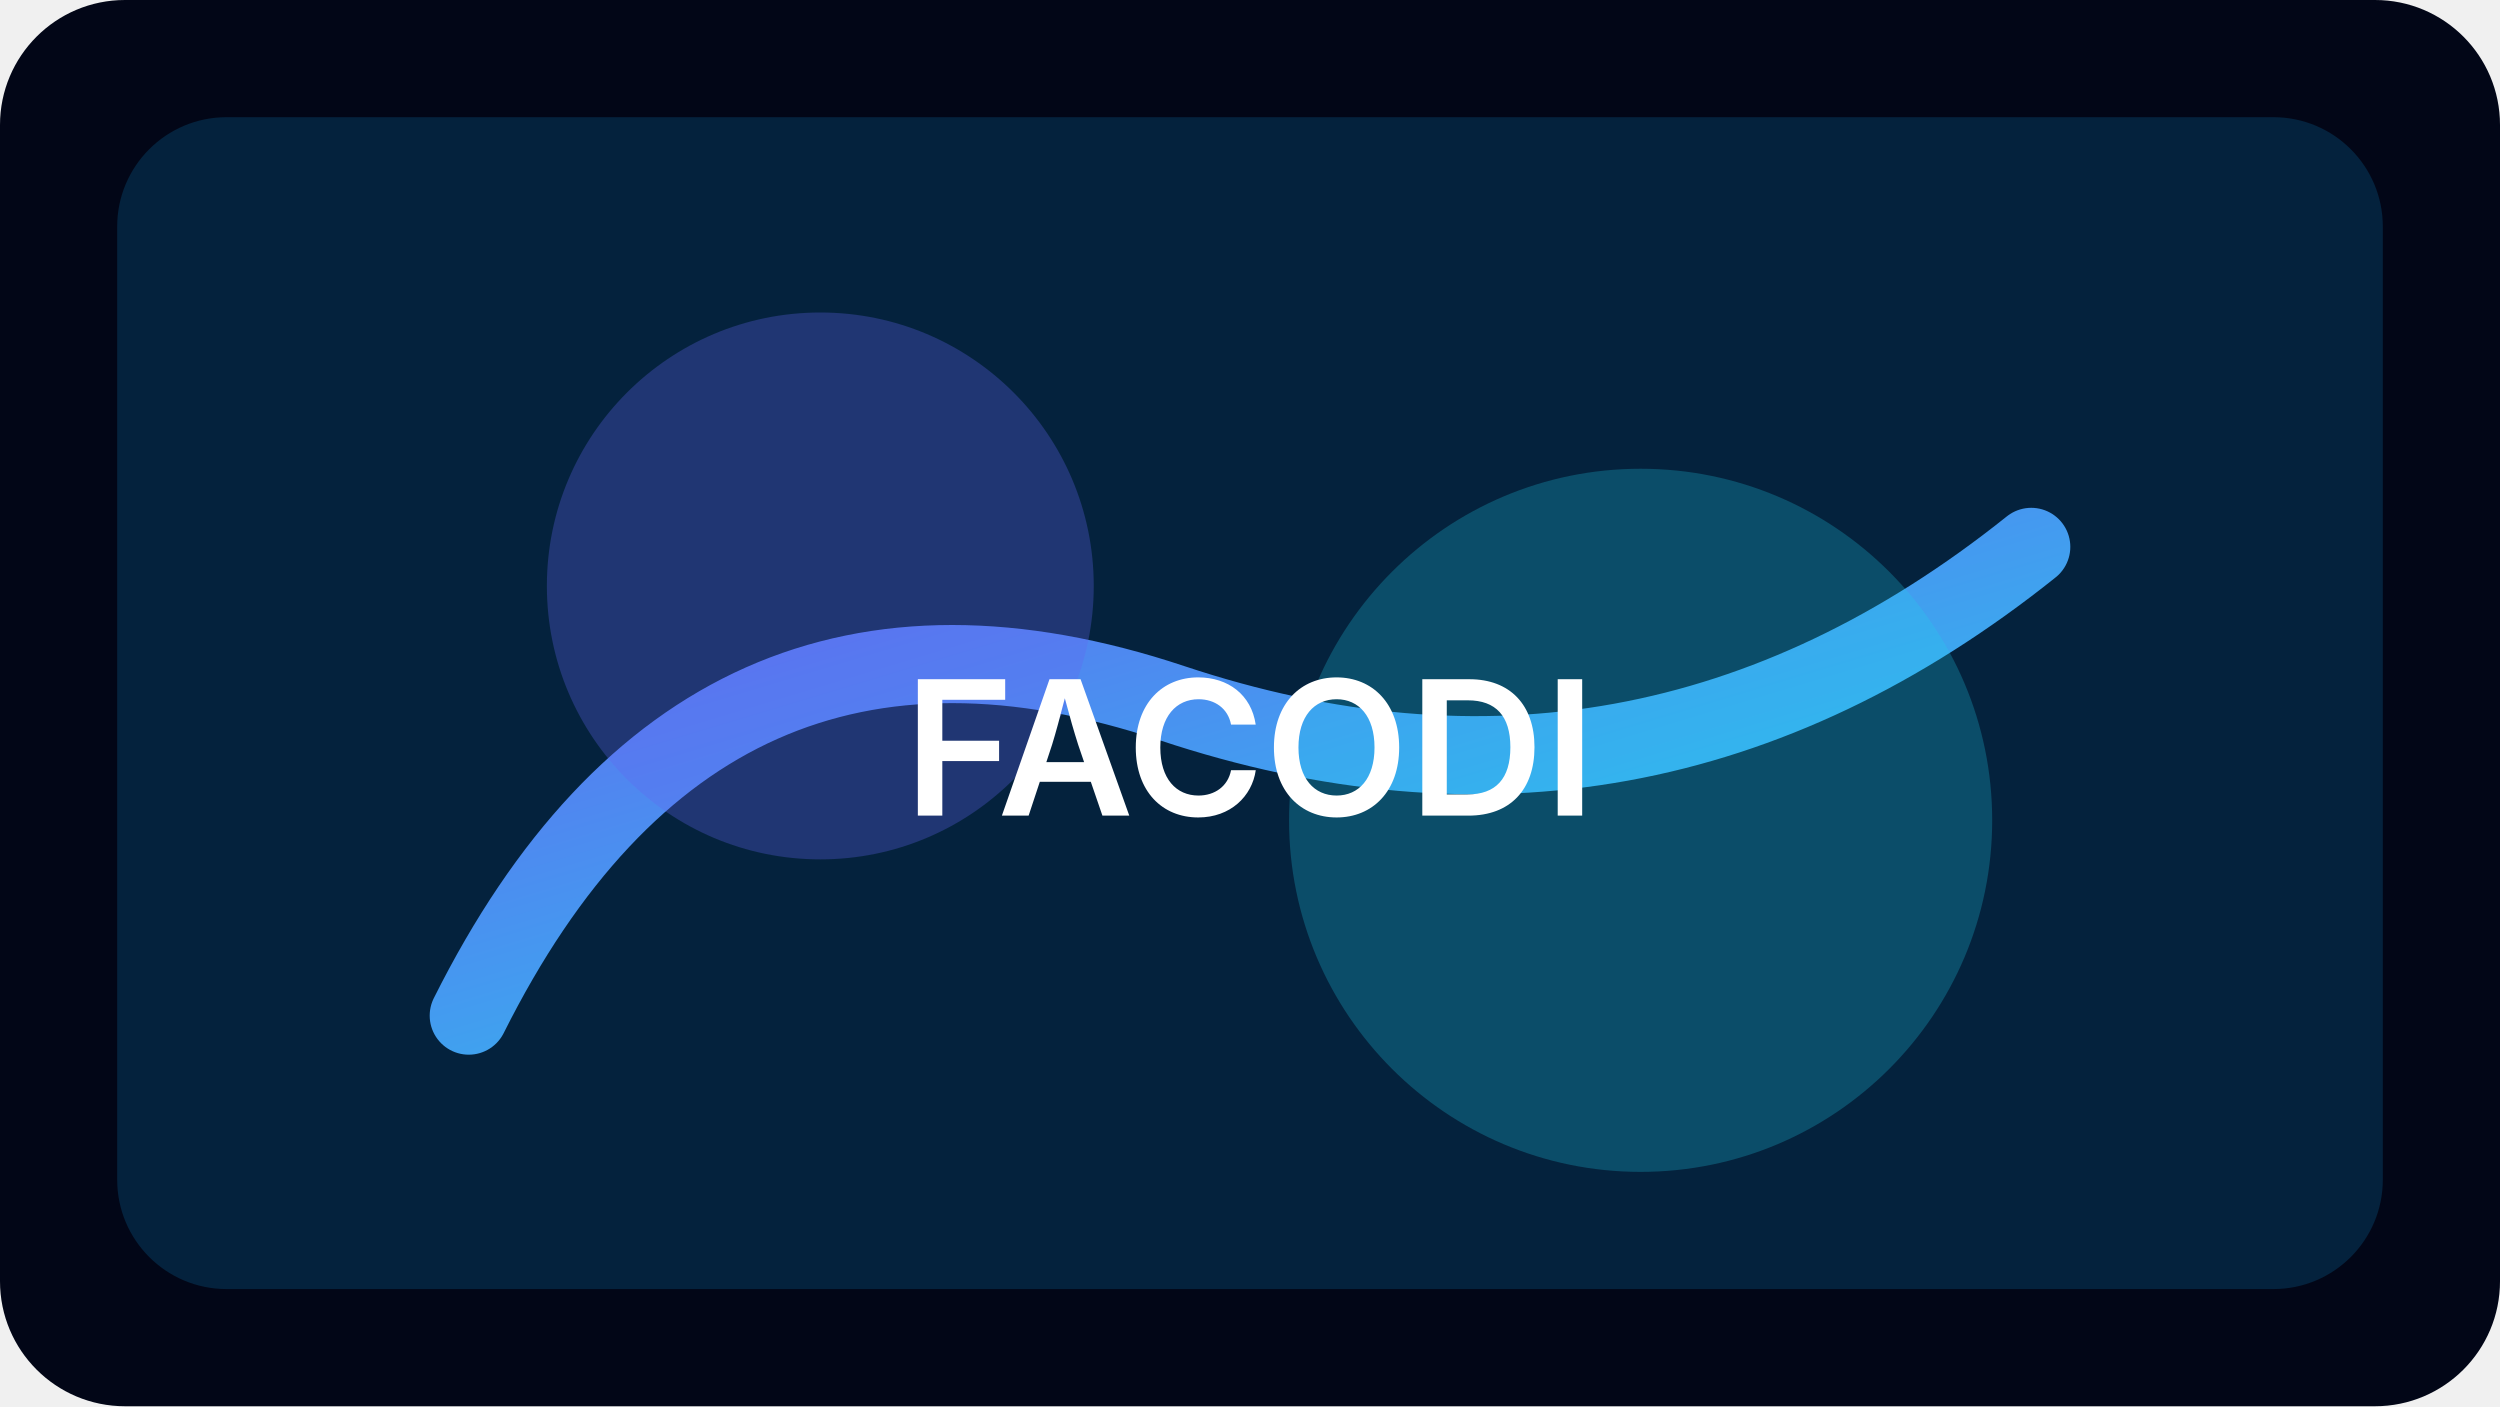
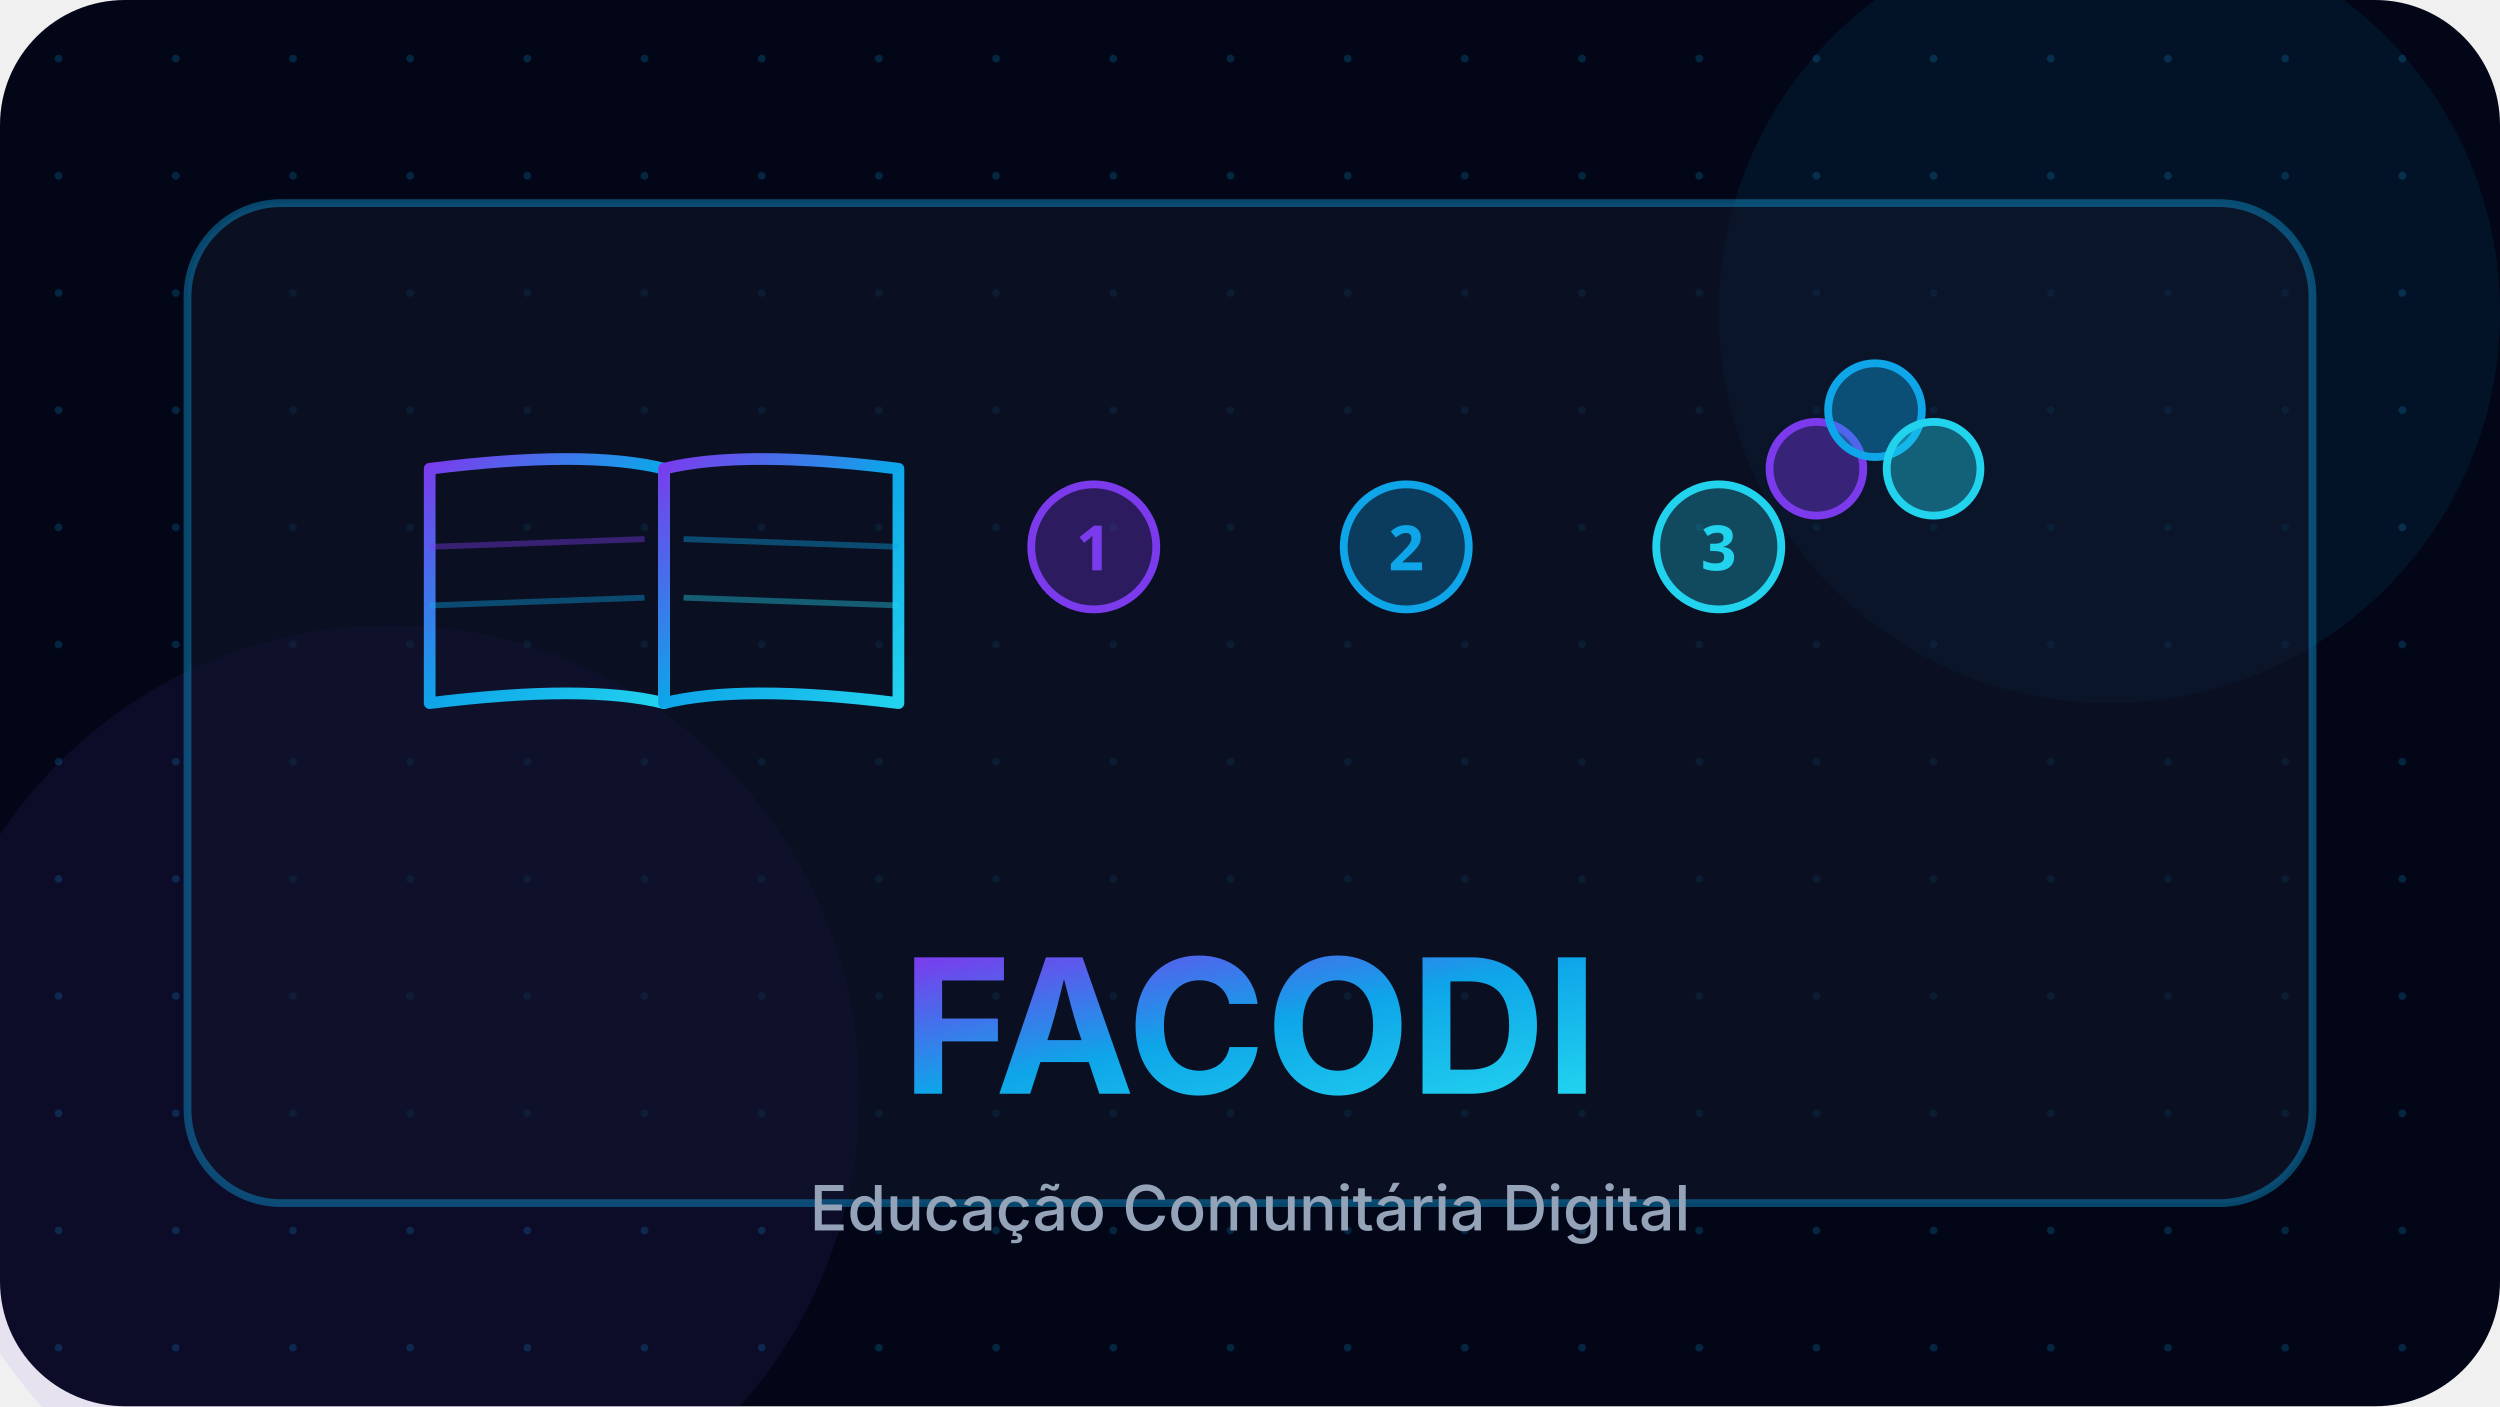
<svg xmlns="http://www.w3.org/2000/svg" width="640" height="360" viewBox="0 0 640 360" role="img">
  <defs>
    <linearGradient id="facodiGradient" x1="0%" y1="0%" x2="100%" y2="100%">
-       <stop offset="0%" stop-color="#6366f1" />
-       <stop offset="100%" stop-color="#22d3ee" />
+       <stop offset="0%" stop-color="#7C3AED" />
+       <stop offset="50%" stop-color="#0EA5E9" />
+       <stop offset="100%" stop-color="#22D3EE" />
    </linearGradient>
+     <pattern id="facodiPattern" width="30" height="30" patternUnits="userSpaceOnUse">
+       <circle cx="15" cy="15" r="1" fill="#0EA5E9" opacity="0.2" />
+     </pattern>
  </defs>
  <rect width="640" height="360" rx="32" fill="#020617" />
-   <rect x="30" y="30" width="580" height="300" rx="28" fill="rgba(14,165,233,0.18)" />
-   <path d="M120 260 Q 180 140 300 180 T 520 140" fill="none" stroke="url(#facodiGradient)" stroke-width="20" stroke-linecap="round" />
-   <circle cx="210" cy="150" r="70" fill="rgba(99,102,241,0.3)" />
-   <circle cx="420" cy="210" r="90" fill="rgba(34,211,238,0.25)" />
-   <text x="50%" y="58%" text-anchor="middle" fill="white" font-family="'Space Grotesk', 'Inter', sans-serif" font-size="48" font-weight="600">
+   <rect width="640" height="360" fill="url(#facodiPattern)" />
+   <circle cx="100" cy="280" r="120" fill="#7C3AED" opacity="0.08" />
+   <circle cx="540" cy="80" r="100" fill="#0EA5E9" opacity="0.08" />
+   <rect x="48" y="52" width="544" height="256" rx="24" fill="rgba(15,23,42,0.6)" stroke="rgba(14,165,233,0.4)" stroke-width="2" />
+   <g transform="translate(90, 110)">
+     <path d="M 20 10 Q 60 5 80 10 L 80 70 Q 60 65 20 70 Z" fill="none" stroke="url(#facodiGradient)" stroke-width="3" stroke-linejoin="round" />
+     <path d="M 80 10 Q 100 5 140 10 L 140 70 Q 100 65 80 70 Z" fill="none" stroke="url(#facodiGradient)" stroke-width="3" stroke-linejoin="round" />
+     <line x1="20" y1="30" x2="75" y2="28" stroke="#7C3AED" stroke-width="1.5" opacity="0.4" />
+     <line x1="20" y1="45" x2="75" y2="43" stroke="#0EA5E9" stroke-width="1.5" opacity="0.4" />
+     <line x1="85" y1="28" x2="140" y2="30" stroke="#0EA5E9" stroke-width="1.5" opacity="0.4" />
+     <line x1="85" y1="43" x2="140" y2="45" stroke="#22D3EE" stroke-width="1.5" opacity="0.4" />
+   </g>
+   <g transform="translate(280, 110)">
+     <circle cx="0" cy="30" r="16" fill="rgba(124,58,237,0.3)" stroke="#7C3AED" stroke-width="2" />
+     <text x="0" y="36" text-anchor="middle" font-family="'Space Grotesk', sans-serif" font-size="16" font-weight="700" fill="#7C3AED">
+       1
+     </text>
+     <line x1="16" y1="30" x2="64" y2="30" stroke="url(#facodiGradient)" stroke-width="2" stroke-dasharray="4 4" />
+     <circle cx="80" cy="30" r="16" fill="rgba(14,165,233,0.3)" stroke="#0EA5E9" stroke-width="2" />
+     <text x="80" y="36" text-anchor="middle" font-family="'Space Grotesk', sans-serif" font-size="16" font-weight="700" fill="#0EA5E9">
+       2
+     </text>
+     <line x1="96" y1="30" x2="144" y2="30" stroke="url(#facodiGradient)" stroke-width="2" stroke-dasharray="4 4" />
+     <circle cx="160" cy="30" r="16" fill="rgba(34,211,238,0.3)" stroke="#22D3EE" stroke-width="2" />
+     <text x="160" y="36" text-anchor="middle" font-family="'Space Grotesk', sans-serif" font-size="16" font-weight="700" fill="#22D3EE">
+       3
+     </text>
+   </g>
+   <g transform="translate(480, 120)">
+     <circle cx="-15" cy="0" r="12" fill="rgba(124,58,237,0.4)" stroke="#7C3AED" stroke-width="2" />
+     <circle cx="0" cy="-15" r="12" fill="rgba(14,165,233,0.4)" stroke="#0EA5E9" stroke-width="2" />
+     <circle cx="15" cy="0" r="12" fill="rgba(34,211,238,0.4)" stroke="#22D3EE" stroke-width="2" />
+   </g>
+   <text x="320" y="280" text-anchor="middle" fill="url(#facodiGradient)" font-family="'Space Grotesk', 'Inter', sans-serif" font-size="48" font-weight="700">
    FACODI
  </text>
+   <text x="320" y="315" text-anchor="middle" fill="#94A3B8" font-family="'Inter', sans-serif" font-size="16" font-weight="500">
+     Educação Comunitária Digital
+   </text>
</svg>
